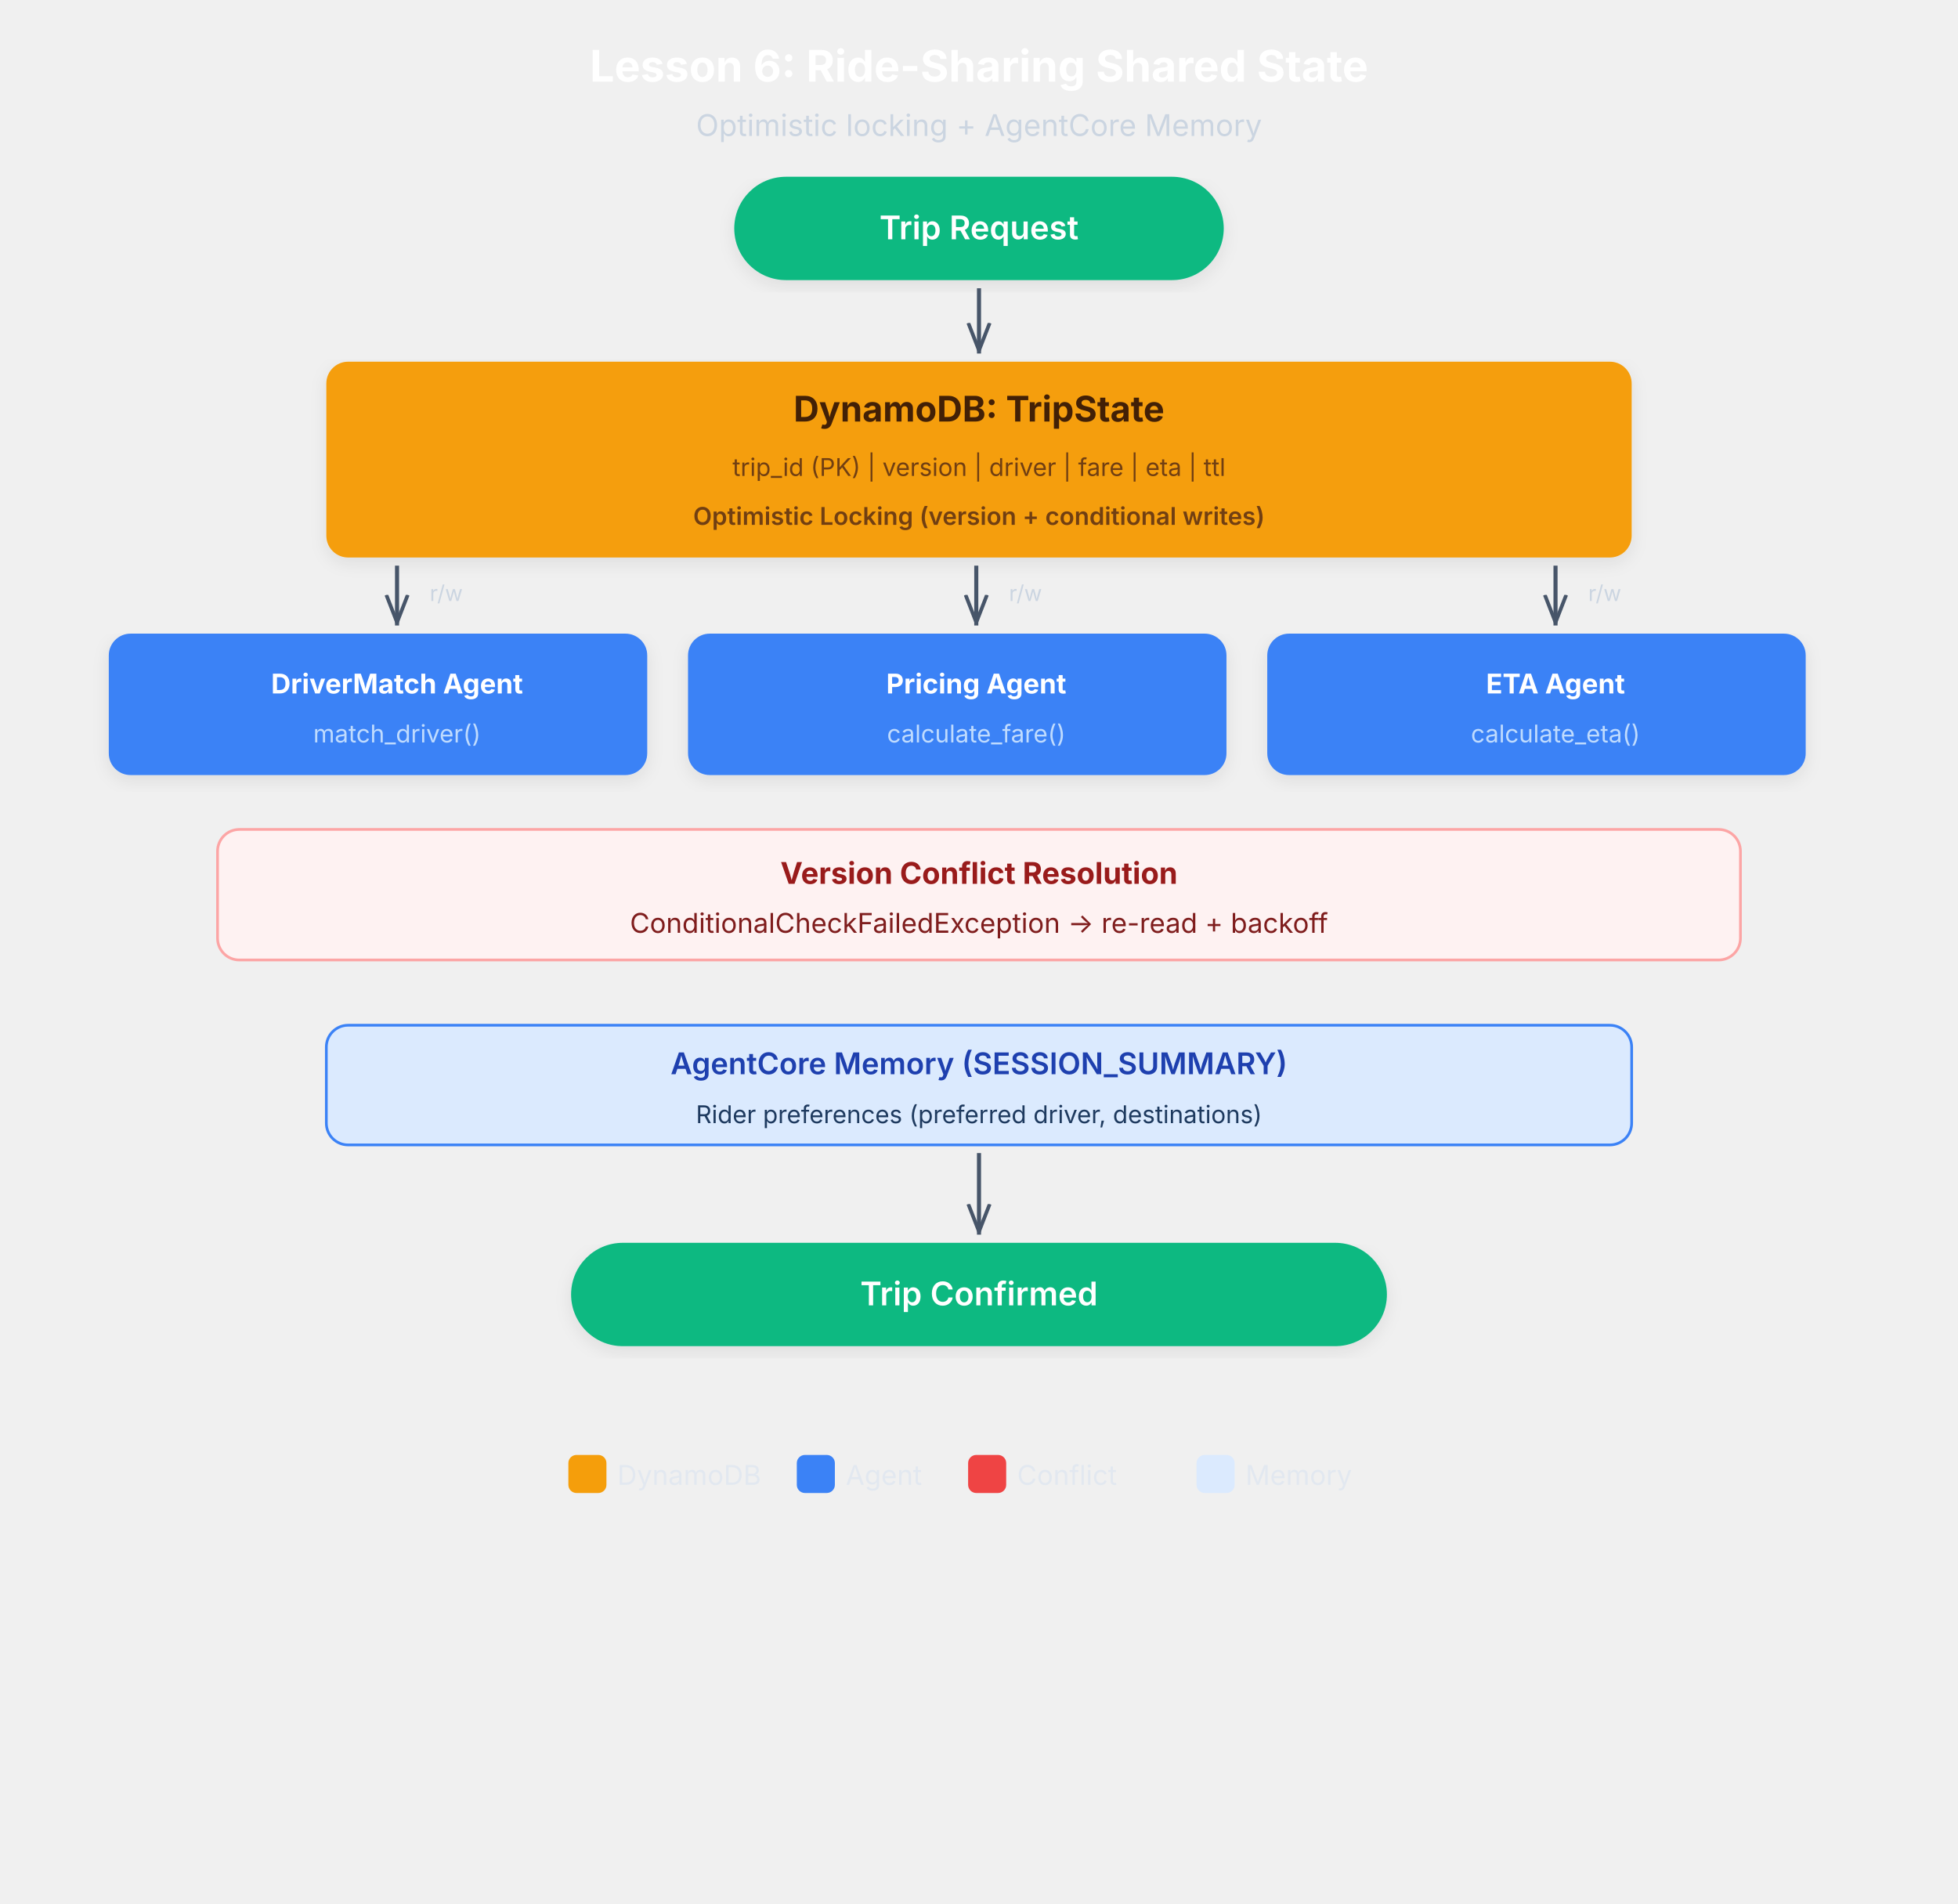
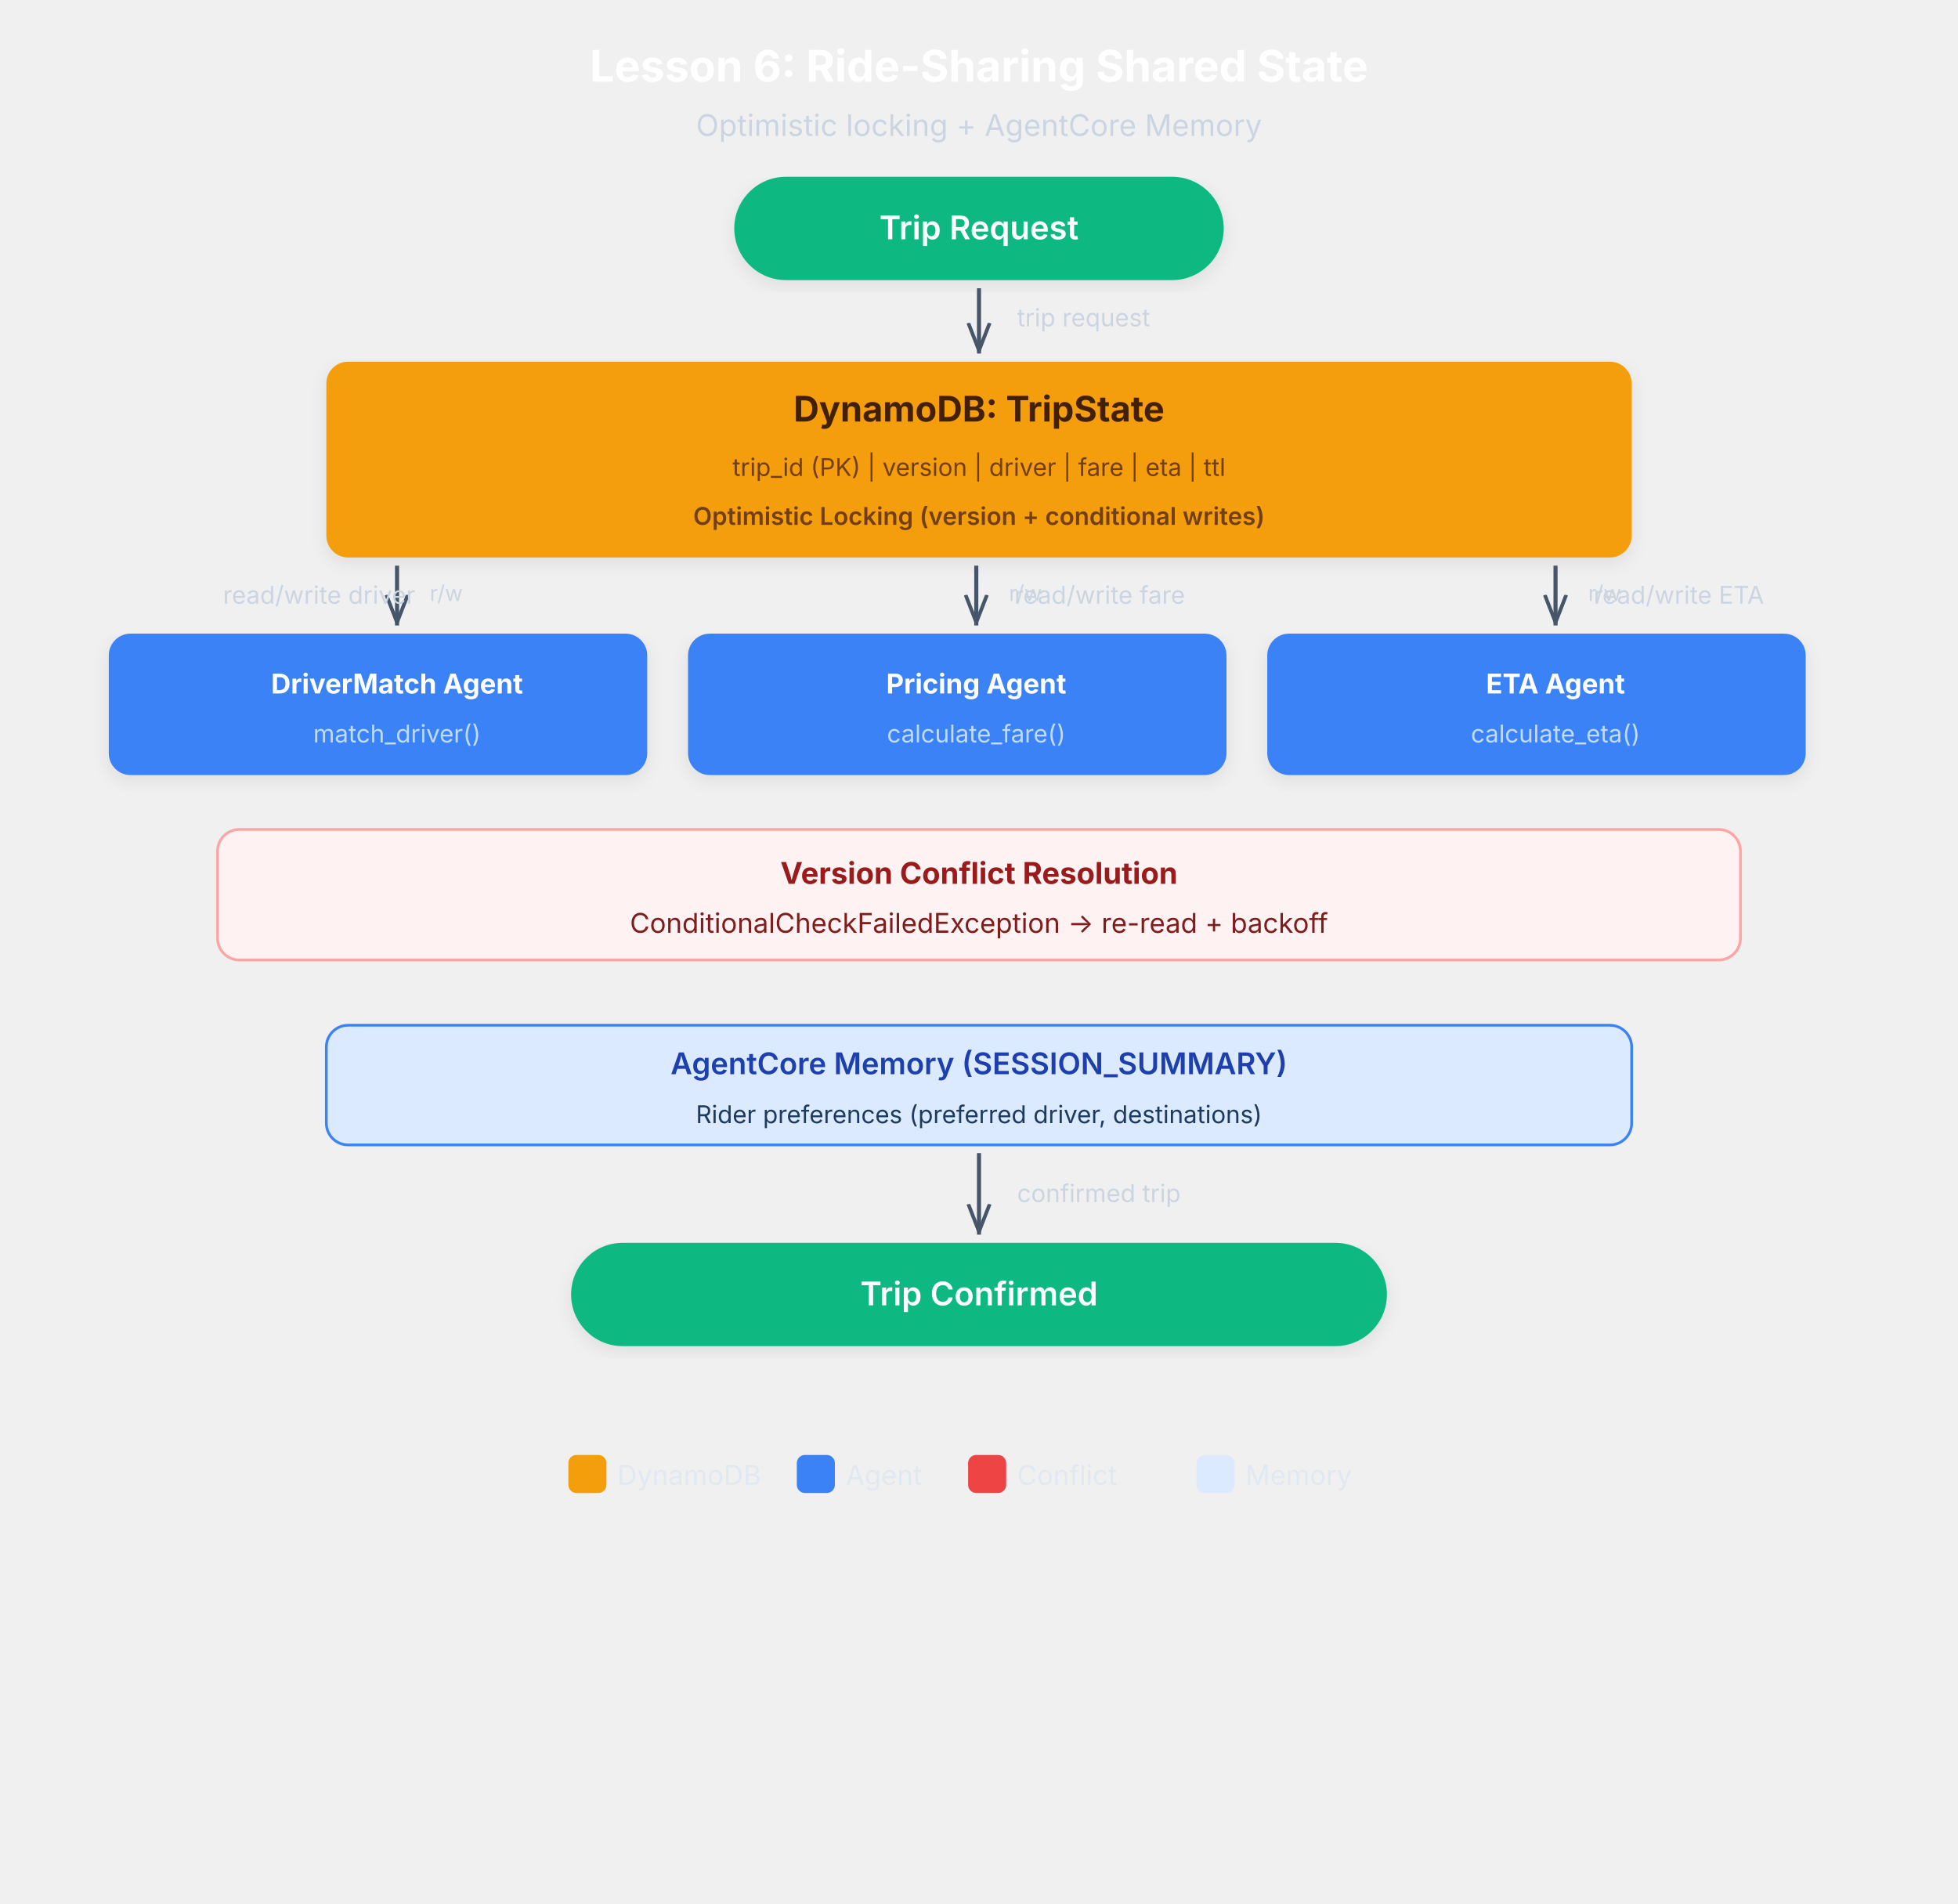
<svg xmlns="http://www.w3.org/2000/svg" viewBox="0 0 720 700" font-family="system-ui, -apple-system, &quot;Segoe UI&quot;, sans-serif">
  <defs>
    <filter id="sh" x="-4%" y="-4%" width="108%" height="116%">
      <feDropShadow dx="0" dy="2" stdDeviation="3" flood-opacity="0.08" />
    </filter>
    <marker id="a" viewBox="0 0 10 8" refX="10" refY="4" markerWidth="8" markerHeight="6" orient="auto">
      <path d="M0,0.5 L9,4 L0,7.5" fill="none" stroke="#475569" stroke-width="1.2" stroke-linejoin="round" />
    </marker>
    <marker id="ah" viewBox="0 0 10 8" refX="10" refY="4" markerWidth="8" markerHeight="6" orient="auto">
      <path d="M0,0.5 L9,4 L0,7.5" fill="none" stroke="#475569" stroke-width="1.2" stroke-linejoin="round" />
    </marker>
  </defs>
  <text x="360" y="30" text-anchor="middle" font-size="16" font-weight="700" fill="#ffffff">Lesson 6: Ride-Sharing Shared State</text>
  <text x="360" y="50" text-anchor="middle" font-size="11" fill="#cbd5e1">Optimistic locking + AgentCore Memory</text>
  <rect x="270" y="65" width="180" height="38" rx="19" fill="#10b981" filter="url(#sh)" />
  <text x="360" y="88" text-anchor="middle" font-size="12" font-weight="600" fill="white">Trip Request</text>
  <rect x="120" y="133" width="480" height="72" rx="8" fill="#f59e0b" filter="url(#sh)" />
  <text x="360" y="155" text-anchor="middle" font-size="13" font-weight="700" fill="#422006">DynamoDB: TripState</text>
  <text x="360" y="175" text-anchor="middle" font-size="9" fill="#713f12">trip_id (PK) | version | driver | fare | eta | ttl</text>
  <text x="360" y="193" text-anchor="middle" font-size="9" font-weight="600" fill="#713f12">Optimistic Locking (version + conditional writes)</text>
  <text x="158" y="221" font-size="8" fill="#cbd5e1">r/w</text>
  <rect x="40" y="233" width="198" height="52" rx="8" fill="#3b82f6" filter="url(#sh)" />
  <text x="146" y="255" text-anchor="middle" font-size="10" font-weight="700" fill="white">DriverMatch Agent</text>
  <text x="146" y="273" text-anchor="middle" font-size="9" fill="#bfdbfe">match_driver()</text>
  <text x="371" y="221" font-size="8" fill="#cbd5e1">r/w</text>
  <rect x="253" y="233" width="198" height="52" rx="8" fill="#3b82f6" filter="url(#sh)" />
  <text x="359" y="255" text-anchor="middle" font-size="10" font-weight="700" fill="white">Pricing Agent</text>
  <text x="359" y="273" text-anchor="middle" font-size="9" fill="#bfdbfe">calculate_fare()</text>
  <text x="584" y="221" font-size="8" fill="#cbd5e1">r/w</text>
  <rect x="466" y="233" width="198" height="52" rx="8" fill="#3b82f6" filter="url(#sh)" />
  <text x="572" y="255" text-anchor="middle" font-size="10" font-weight="700" fill="white">ETA Agent</text>
  <text x="572" y="273" text-anchor="middle" font-size="9" fill="#bfdbfe">calculate_eta()</text>
  <rect x="80" y="305" width="560" height="48" rx="8" fill="#fef2f2" stroke="#fca5a5" stroke-width="1" />
  <text x="360" y="325" text-anchor="middle" font-size="11" font-weight="700" fill="#991b1b">Version Conflict Resolution</text>
  <text x="360" y="343" text-anchor="middle" font-size="10" fill="#7f1d1d">ConditionalCheckFailedException → re-read + backoff</text>
  <rect x="120" y="377" width="480" height="44" rx="8" fill="#dbeafe" stroke="#3b82f6" stroke-width="1" />
  <text x="360" y="395" text-anchor="middle" font-size="11" font-weight="600" fill="#1e40af">AgentCore Memory (SESSION_SUMMARY)</text>
  <text x="360" y="413" text-anchor="middle" font-size="9" fill="#1e3a5f">Rider preferences (preferred driver, destinations)</text>
  <rect x="210" y="457" width="300" height="38" rx="19" fill="#10b981" filter="url(#sh)" />
  <text x="360" y="480" text-anchor="middle" font-size="12" font-weight="600" fill="white">Trip Confirmed</text>
  <rect x="209" y="535" width="14" height="14" rx="3" fill="#f59e0b" />
  <text x="227" y="546" font-size="10" fill="#e2e8f0">DynamoDB</text>
  <rect x="293" y="535" width="14" height="14" rx="3" fill="#3b82f6" />
  <text x="311" y="546" font-size="10" fill="#e2e8f0">Agent</text>
  <rect x="356" y="535" width="14" height="14" rx="3" fill="#ef4444" />
  <text x="374" y="546" font-size="10" fill="#e2e8f0">Conflict</text>
  <rect x="440" y="535" width="14" height="14" rx="3" fill="#dbeafe" />
  <text x="458" y="546" font-size="10" fill="#e2e8f0">Memory</text>
  <g id="arrows">
    <line x1="360" y1="106" x2="360" y2="130" stroke="#475569" stroke-width="1.5" marker-end="url(#a)" />
+     <text x="374" y="120" font-size="9" fill="#cbd5e1">trip request</text>
    <line x1="146" y1="208" x2="146" y2="230" stroke="#475569" stroke-width="1.5" marker-end="url(#a)" />
+     <text x="82" y="222" font-size="9" fill="#cbd5e1">read/write driver</text>
    <line x1="359" y1="208" x2="359" y2="230" stroke="#475569" stroke-width="1.5" marker-end="url(#a)" />
+     <text x="373" y="222" font-size="9" fill="#cbd5e1">read/write fare</text>
    <line x1="572" y1="208" x2="572" y2="230" stroke="#475569" stroke-width="1.5" marker-end="url(#a)" />
+     <text x="586" y="222" font-size="9" fill="#cbd5e1">read/write ETA</text>
    <line x1="360" y1="424" x2="360" y2="454" stroke="#475569" stroke-width="1.5" marker-end="url(#a)" />
+     <text x="374" y="442" font-size="9" fill="#cbd5e1">confirmed trip</text>
  </g>
</svg>
